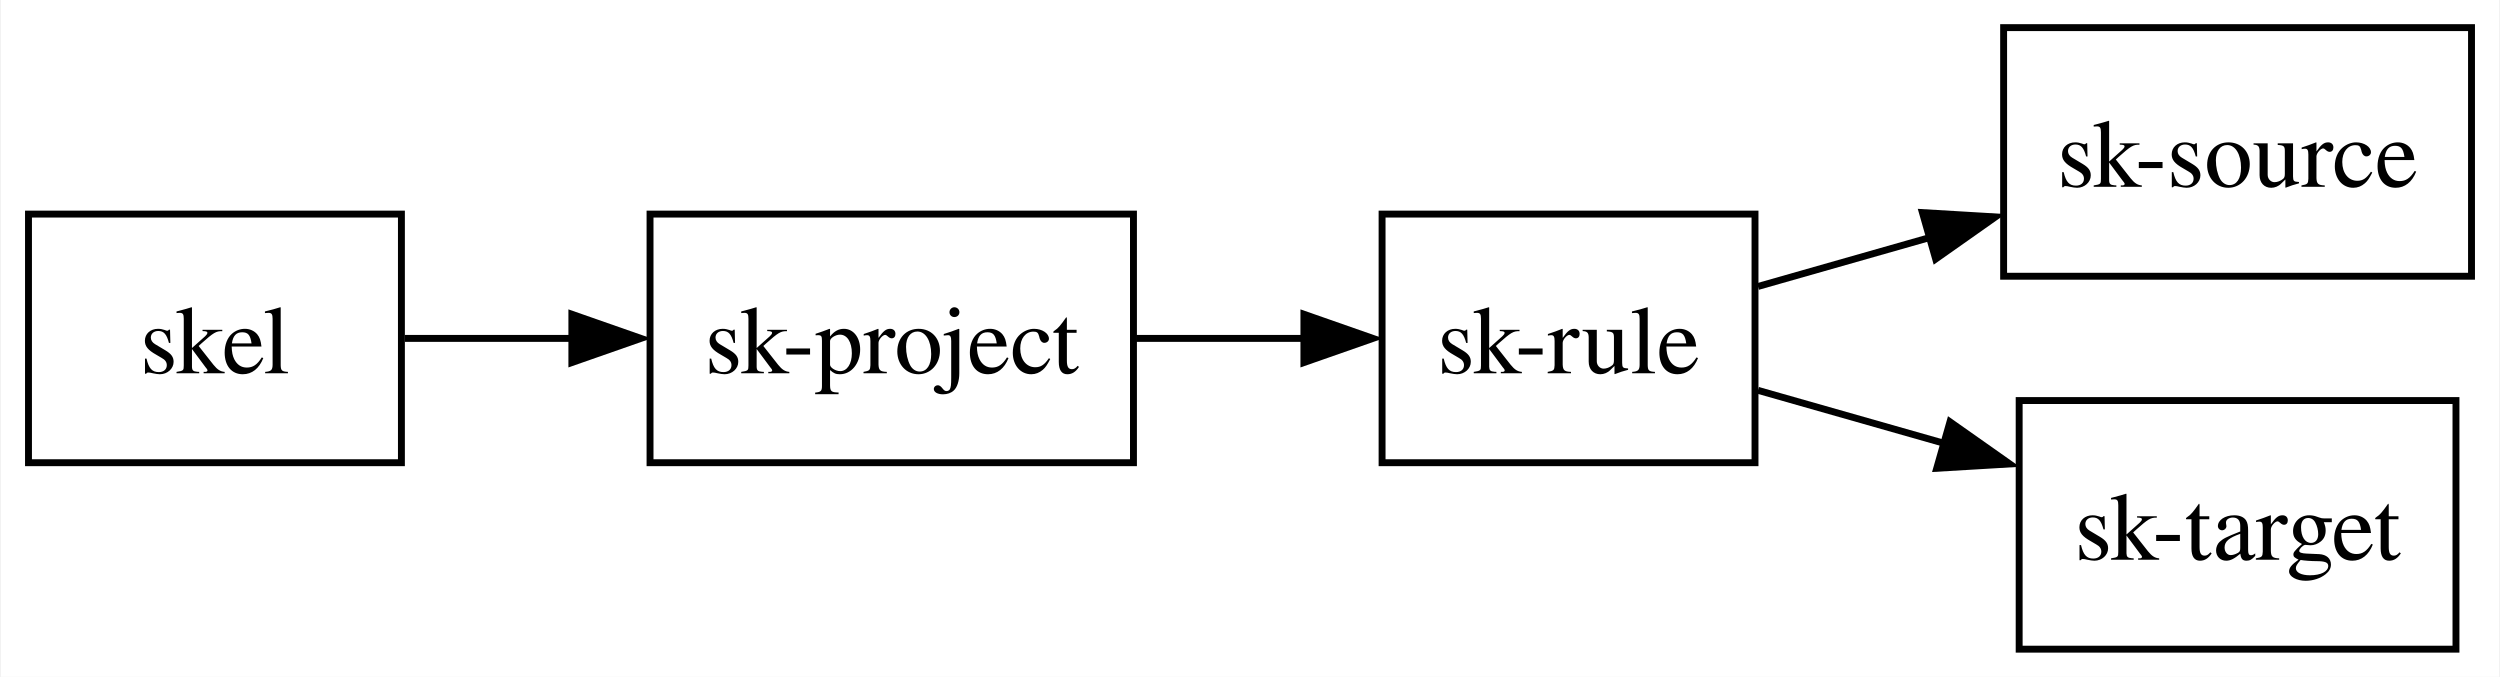
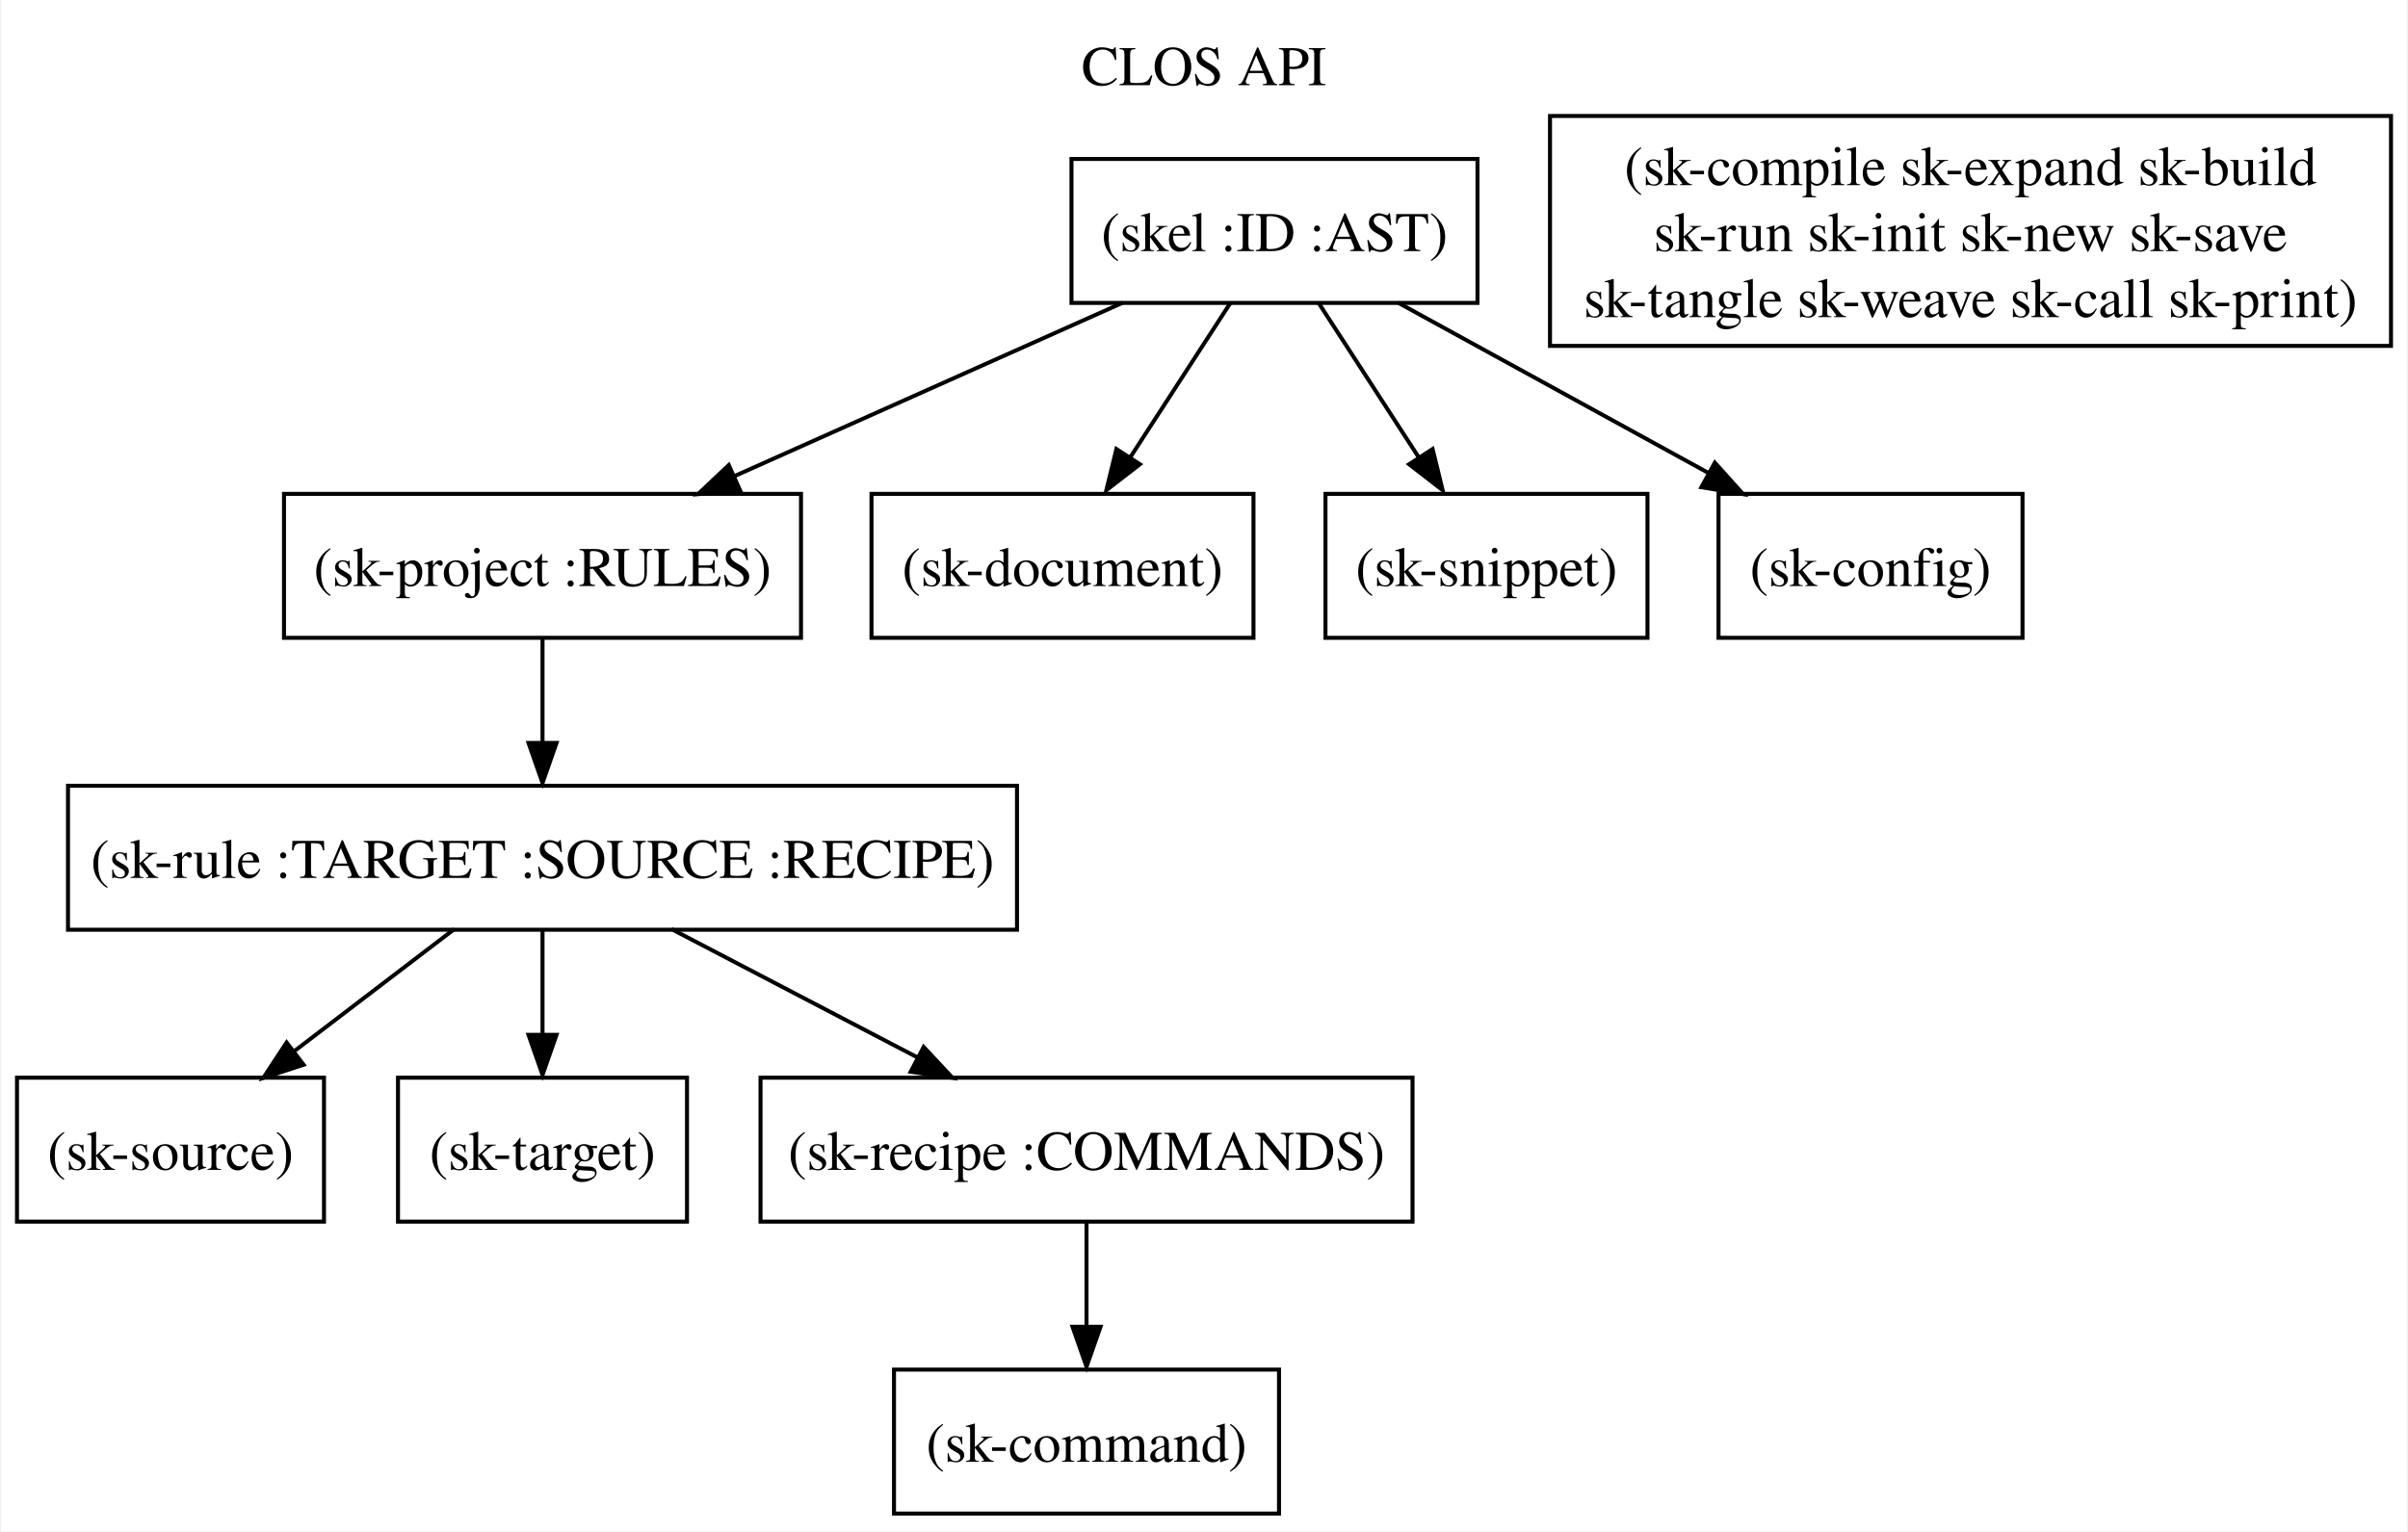
- <svg xmlns="http://www.w3.org/2000/svg" width="362pt" height="98pt" viewBox="0.00 0.00 361.75 98.00">
-   <g id="graph0" class="graph" transform="scale(1 1) rotate(0) translate(4 94)">
-     <polygon fill="white" stroke="none" points="-4,4 -4,-94 357.75,-94 357.75,4 -4,4" />
+ <svg xmlns="http://www.w3.org/2000/svg" width="602pt" height="383pt" viewBox="0.00 0.00 601.50 383.00">
+   <g id="graph0" class="graph" transform="scale(1 1) rotate(0) translate(4 379)">
+     <polygon fill="white" stroke="none" points="-4,4 -4,-379 597.5,-379 597.5,4 -4,4" />
+     <text text-anchor="middle" x="296.75" y="-357.7" font-family="Times,serif" font-size="14.00">CLOS API</text>
    <g id="node1" class="node">
-       <polygon fill="none" stroke="black" points="54,-63 0,-63 0,-27 54,-27 54,-63" />
-       <text text-anchor="middle" x="27" y="-39.95" font-family="Times,serif" font-size="14.00">skel</text>
+       <polygon fill="none" stroke="black" points="263.62,-303.25 263.62,-339.25 365.12,-339.25 365.12,-303.25 263.62,-303.25" />
+       <text text-anchor="middle" x="314.38" y="-316.2" font-family="Times,serif" font-size="14.00">(skel :ID :AST)</text>
+     </g>
+     <g id="node3" class="node">
+       <polygon fill="none" stroke="black" points="66.75,-219.5 66.75,-255.5 196,-255.5 196,-219.5 66.75,-219.5" />
+       <text text-anchor="middle" x="131.38" y="-232.45" font-family="Times,serif" font-size="14.00">(sk-project :RULES)</text>
+     </g>
+     <g id="edge1" class="edge">
+       <path fill="none" stroke="black" d="M276.46,-303.31C248.24,-290.71 209.53,-273.41 179.19,-259.86" />
+       <polygon fill="black" stroke="black" points="180.8,-256.3 170.24,-255.42 177.95,-262.69 180.8,-256.3" />
+     </g>
+     <g id="node9" class="node">
+       <polygon fill="none" stroke="black" points="213.62,-219.5 213.62,-255.5 309.12,-255.5 309.12,-219.5 213.62,-219.5" />
+       <text text-anchor="middle" x="261.38" y="-232.45" font-family="Times,serif" font-size="14.00">(sk-document)</text>
+     </g>
+     <g id="edge2" class="edge">
+       <path fill="none" stroke="black" d="M303.39,-303.31C296.14,-292.13 286.5,-277.26 278.29,-264.59" />
+       <polygon fill="black" stroke="black" points="280.72,-262.9 272.34,-256.42 274.85,-266.71 280.72,-262.9" />
+     </g>
+     <g id="node10" class="node">
+       <polygon fill="none" stroke="black" points="327.12,-219.5 327.12,-255.5 407.62,-255.5 407.62,-219.5 327.12,-219.5" />
+       <text text-anchor="middle" x="367.38" y="-232.45" font-family="Times,serif" font-size="14.00">(sk-snippet)</text>
+     </g>
+     <g id="edge3" class="edge">
+       <path fill="none" stroke="black" d="M325.36,-303.31C332.61,-292.13 342.25,-277.26 350.46,-264.59" />
+       <polygon fill="black" stroke="black" points="353.9,-266.71 356.41,-256.42 348.03,-262.9 353.9,-266.71" />
+     </g>
+     <g id="node11" class="node">
+       <polygon fill="none" stroke="black" points="425.38,-219.5 425.38,-255.5 501.38,-255.5 501.38,-219.5 425.38,-219.5" />
+       <text text-anchor="middle" x="463.38" y="-232.45" font-family="Times,serif" font-size="14.00">(sk-config)</text>
+     </g>
+     <g id="edge4" class="edge">
+       <path fill="none" stroke="black" d="M345.25,-303.31C367.82,-290.93 398.65,-274.01 423.15,-260.57" />
+       <polygon fill="black" stroke="black" points="424.46,-263.3 431.54,-255.42 421.09,-257.16 424.46,-263.3" />
    </g>
    <g id="node2" class="node">
-       <polygon fill="none" stroke="black" points="160,-63 90,-63 90,-27 160,-27 160,-63" />
-       <text text-anchor="middle" x="125" y="-39.95" font-family="Times,serif" font-size="14.00">sk-project</text>
+       <polygon fill="none" stroke="black" points="383.25,-292.5 383.25,-350 593.5,-350 593.5,-292.5 383.25,-292.5" />
+       <text text-anchor="middle" x="488.38" y="-332.7" font-family="Times,serif" font-size="14.00">(sk-compile sk-expand sk-build</text>
+       <text text-anchor="middle" x="488.38" y="-316.2" font-family="Times,serif" font-size="14.00">sk-run sk-init sk-new sk-save</text>
+       <text text-anchor="middle" x="488.38" y="-299.7" font-family="Times,serif" font-size="14.00">sk-tangle sk-weave sk-call sk-print)</text>
    </g>
-     <g id="edge1" class="edge">
-       <path fill="none" stroke="black" d="M54.49,-45C62.05,-45 70.51,-45 78.86,-45" />
-       <polygon fill="black" stroke="black" points="78.68,-48.5 88.68,-45 78.68,-41.5 78.68,-48.5" />
+     <g id="node8" class="node">
+       <polygon fill="none" stroke="black" points="12.75,-146.5 12.75,-182.5 250,-182.5 250,-146.5 12.75,-146.5" />
+       <text text-anchor="middle" x="131.38" y="-159.45" font-family="Times,serif" font-size="14.00">(sk-rule :TARGET :SOURCE :RECIPE)</text>
+     </g>
+     <g id="edge5" class="edge">
+       <path fill="none" stroke="black" d="M131.38,-219.67C131.38,-211.72 131.38,-202.01 131.38,-193.02" />
+       <polygon fill="black" stroke="black" points="134.88,-193.21 131.38,-183.21 127.88,-193.21 134.88,-193.21" />
+     </g>
+     <g id="node4" class="node">
+       <polygon fill="none" stroke="black" points="0,-73.5 0,-109.5 76.75,-109.5 76.75,-73.5 0,-73.5" />
+       <text text-anchor="middle" x="38.38" y="-86.45" font-family="Times,serif" font-size="14.00">(sk-source)</text>
    </g>
    <g id="node5" class="node">
-       <polygon fill="none" stroke="black" points="250,-63 196,-63 196,-27 250,-27 250,-63" />
-       <text text-anchor="middle" x="223" y="-39.95" font-family="Times,serif" font-size="14.00">sk-rule</text>
+       <polygon fill="none" stroke="black" points="95.25,-73.5 95.25,-109.5 167.5,-109.5 167.5,-73.5 95.25,-73.5" />
+       <text text-anchor="middle" x="131.38" y="-86.45" font-family="Times,serif" font-size="14.00">(sk-target)</text>
    </g>
-     <g id="edge2" class="edge">
-       <path fill="none" stroke="black" d="M160.39,-45C168.29,-45 176.72,-45 184.73,-45" />
-       <polygon fill="black" stroke="black" points="184.68,-48.5 194.68,-45 184.68,-41.5 184.68,-48.5" />
+     <g id="node6" class="node">
+       <polygon fill="none" stroke="black" points="219.25,-0.5 219.25,-36.5 315.5,-36.5 315.5,-0.5 219.25,-0.5" />
+       <text text-anchor="middle" x="267.38" y="-13.45" font-family="Times,serif" font-size="14.00">(sk-command)</text>
    </g>
-     <g id="node3" class="node">
-       <polygon fill="none" stroke="black" points="353.75,-90 286,-90 286,-54 353.75,-54 353.75,-90" />
-       <text text-anchor="middle" x="319.88" y="-66.95" font-family="Times,serif" font-size="14.00">sk-source</text>
+     <g id="node7" class="node">
+       <polygon fill="none" stroke="black" points="185.88,-73.5 185.88,-109.5 348.88,-109.5 348.88,-73.5 185.88,-73.5" />
+       <text text-anchor="middle" x="267.38" y="-86.45" font-family="Times,serif" font-size="14.00">(sk-recipe :COMMANDS)</text>
    </g>
-     <g id="node4" class="node">
-       <polygon fill="none" stroke="black" points="351.5,-36 288.25,-36 288.25,0 351.5,0 351.5,-36" />
-       <text text-anchor="middle" x="319.88" y="-12.95" font-family="Times,serif" font-size="14.00">sk-target</text>
+     <g id="edge9" class="edge">
+       <path fill="none" stroke="black" d="M267.38,-73.67C267.38,-65.72 267.38,-56.01 267.38,-47.02" />
+       <polygon fill="black" stroke="black" points="270.88,-47.21 267.38,-37.21 263.88,-47.21 270.88,-47.21" />
    </g>
-     <g id="edge4" class="edge">
-       <path fill="none" stroke="black" d="M250.43,-52.52C258.14,-54.72 266.78,-57.17 275.25,-59.59" />
-       <polygon fill="black" stroke="black" points="274.24,-63.22 284.82,-62.59 276.16,-56.49 274.24,-63.22" />
+     <g id="edge7" class="edge">
+       <path fill="none" stroke="black" d="M109.34,-146.67C97.38,-137.54 82.4,-126.11 69.29,-116.11" />
+       <polygon fill="black" stroke="black" points="71.65,-112.74 61.58,-109.45 67.4,-118.3 71.65,-112.74" />
    </g>
-     <g id="edge3" class="edge">
-       <path fill="none" stroke="black" d="M250.43,-37.48C258.78,-35.1 268.23,-32.41 277.37,-29.81" />
-       <polygon fill="black" stroke="black" points="278.23,-32.92 286.89,-26.82 276.31,-26.19 278.23,-32.92" />
+     <g id="edge6" class="edge">
+       <path fill="none" stroke="black" d="M131.38,-146.67C131.38,-138.72 131.38,-129.01 131.38,-120.02" />
+       <polygon fill="black" stroke="black" points="134.88,-120.21 131.38,-110.21 127.88,-120.21 134.88,-120.21" />
+     </g>
+     <g id="edge8" class="edge">
+       <path fill="none" stroke="black" d="M163.61,-146.67C182.02,-137.06 205.32,-124.9 225.18,-114.53" />
+       <polygon fill="black" stroke="black" points="226.66,-117.18 233.9,-109.45 223.42,-110.98 226.66,-117.18" />
    </g>
  </g>
</svg>
